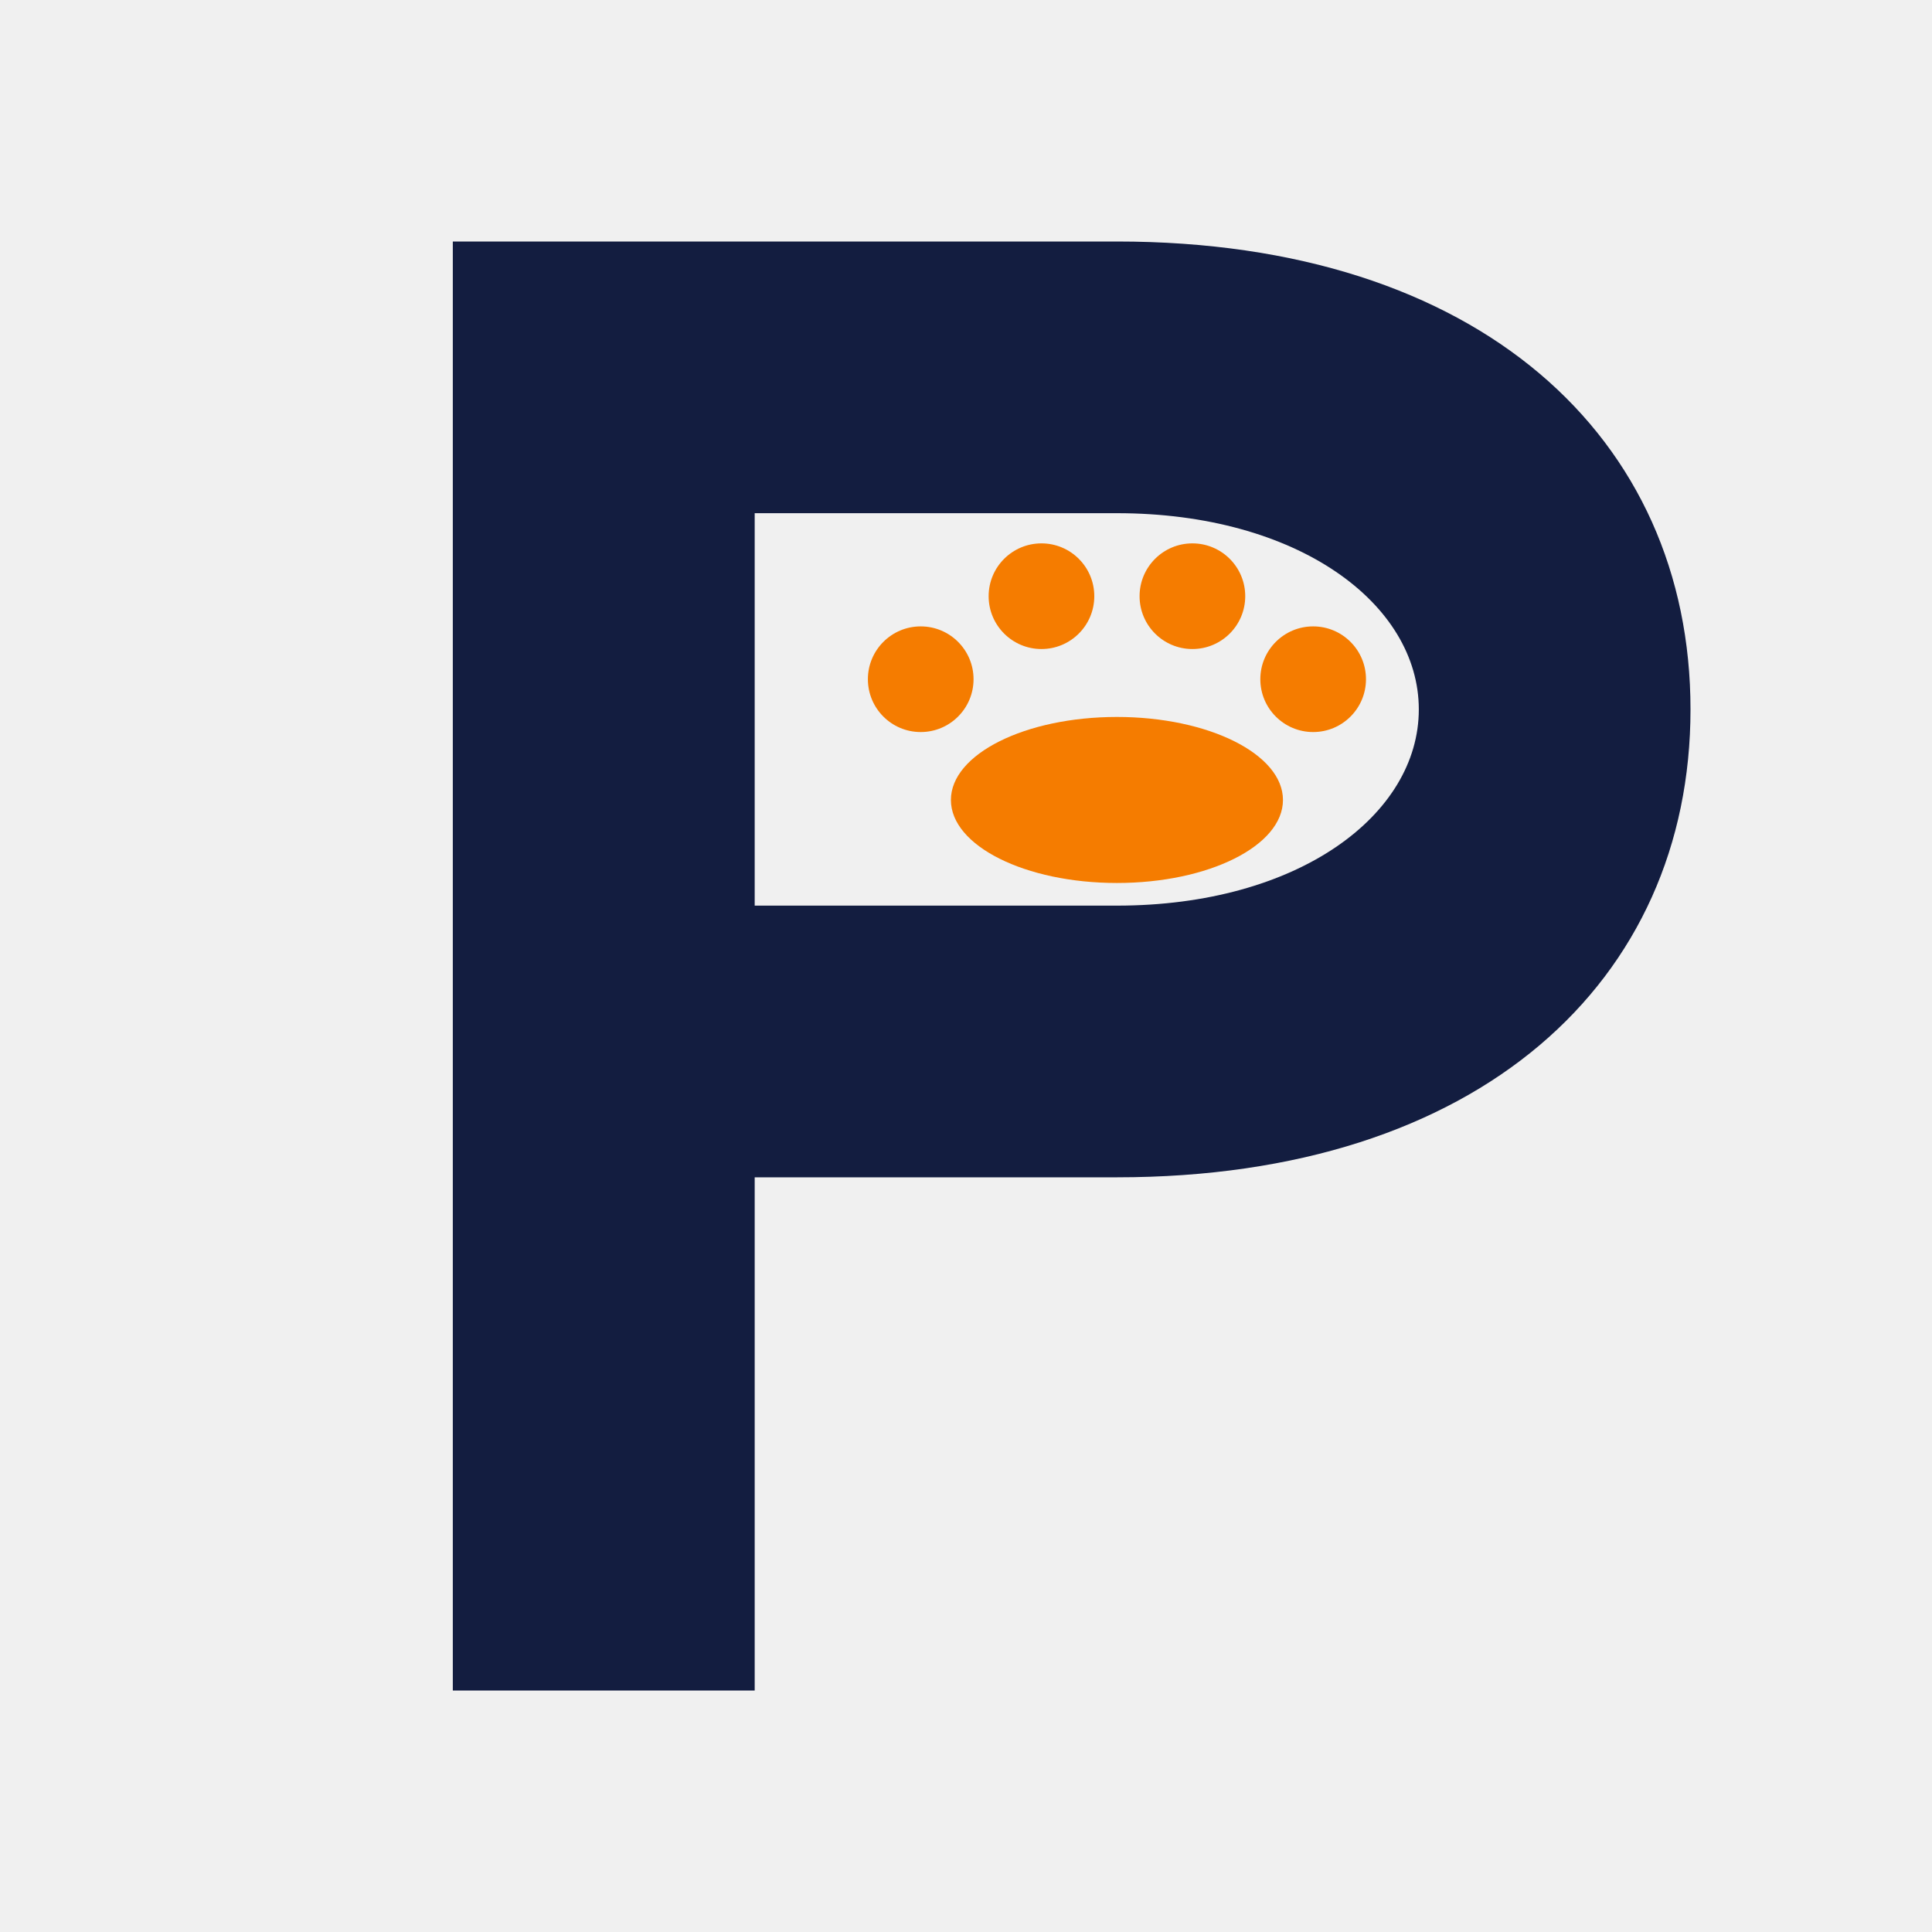
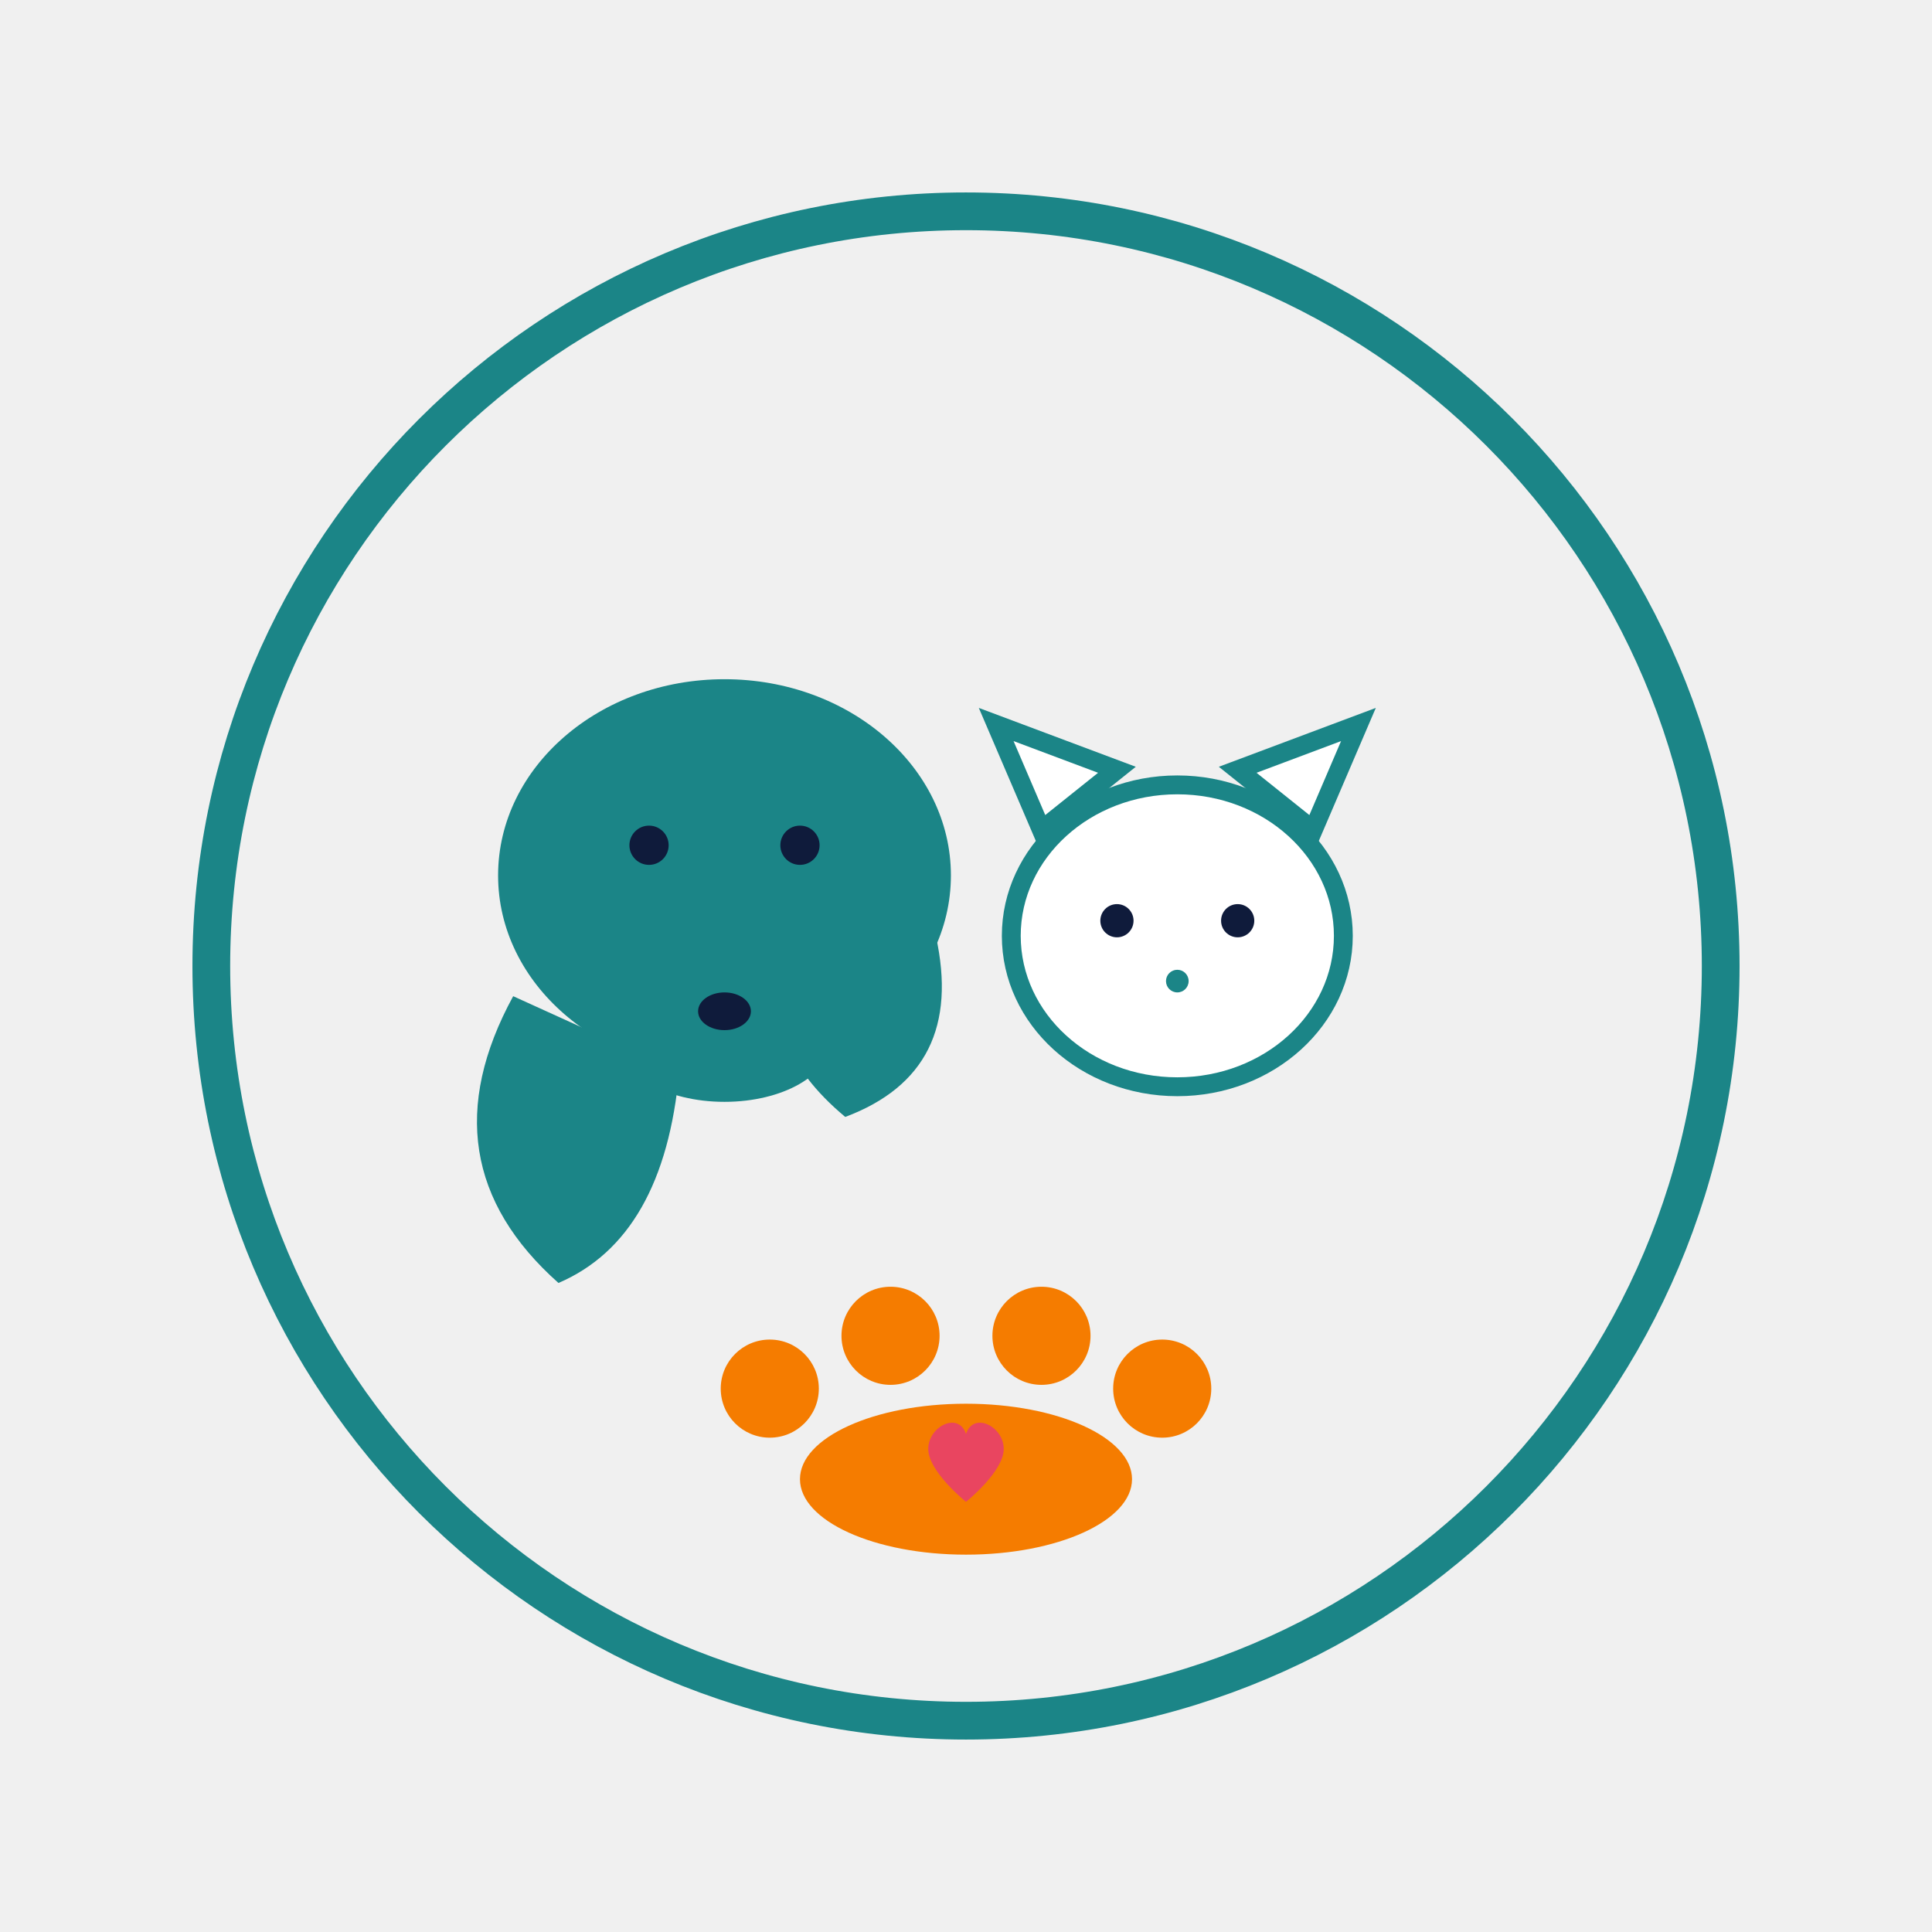
<svg xmlns="http://www.w3.org/2000/svg" aria-labelledby="seal-title" viewBox="0 0 256 256">
-   <path fill="#131d40" fill-rule="evenodd" d="M60 32v192h40v-68h48c48 0 76-26 76-62s-28-62-76-62zm40 36v52h48c24 0 40-12 40-26s-16-26-40-26z" />
-   <g fill="#f57c00" transform="translate(116 70)">
-     <ellipse cx="32" cy="36" rx="22" ry="11" />
-     <circle cx="6" cy="20" r="7" />
-     <circle cx="22" cy="9" r="7" />
-     <circle cx="42" cy="9" r="7" />
-     <circle cx="58" cy="20" r="7" />
+   <circle cx="128" cy="128" r="100" fill="none" stroke="#1b8587" stroke-width="5" />
+   <g fill="#1b8587">
+     <path d="M68 132q-12 22 6 38 14-6 16-28zm56-8q4 18-12 24-12-10-8-22z" />
+     <ellipse cx="96" cy="116" rx="30" ry="26" />
+     <ellipse cx="96" cy="138" rx="14" ry="8" />
+     <ellipse cx="96" cy="134" fill="#0f1b3b" rx="3.5" ry="2.5" />
+     <circle cx="86" cy="112" r="2.6" fill="#0f1b3b" />
+     <circle cx="106" cy="112" r="2.6" fill="#0f1b3b" />
+   </g>
+   <path fill="#fff" stroke="#1b8587" stroke-width="2.5" d="m138 110-6-14 16 6Zm36 0 6-14-16 6Z" />
+   <ellipse cx="156" cy="124" fill="#fff" stroke="#1b8587" stroke-width="2.5" rx="22" ry="20" />
+   <circle cx="148" cy="122" r="2.2" fill="#0f1b3b" />
+   <circle cx="164" cy="122" r="2.2" fill="#0f1b3b" />
+   <circle cx="156" cy="130" r="1.5" fill="#1b8587" />
+   <g transform="translate(96 174)">
+     <ellipse cx="32" cy="22" fill="#f57c00" rx="22" ry="10" />
+     <circle cx="6" cy="10" r="6.5" fill="#f57c00" />
+     <circle cx="22" cy="3" r="6.5" fill="#f57c00" />
+     <circle cx="42" cy="3" r="6.5" fill="#f57c00" />
+     <circle cx="58" cy="10" r="6.5" fill="#f57c00" />
+     <path fill="#e94560" d="M27 18c0-3 4-5 5-2 1-3 5-1 5 2s-5 7-5 7-5-4-5-7" />
  </g>
</svg>
